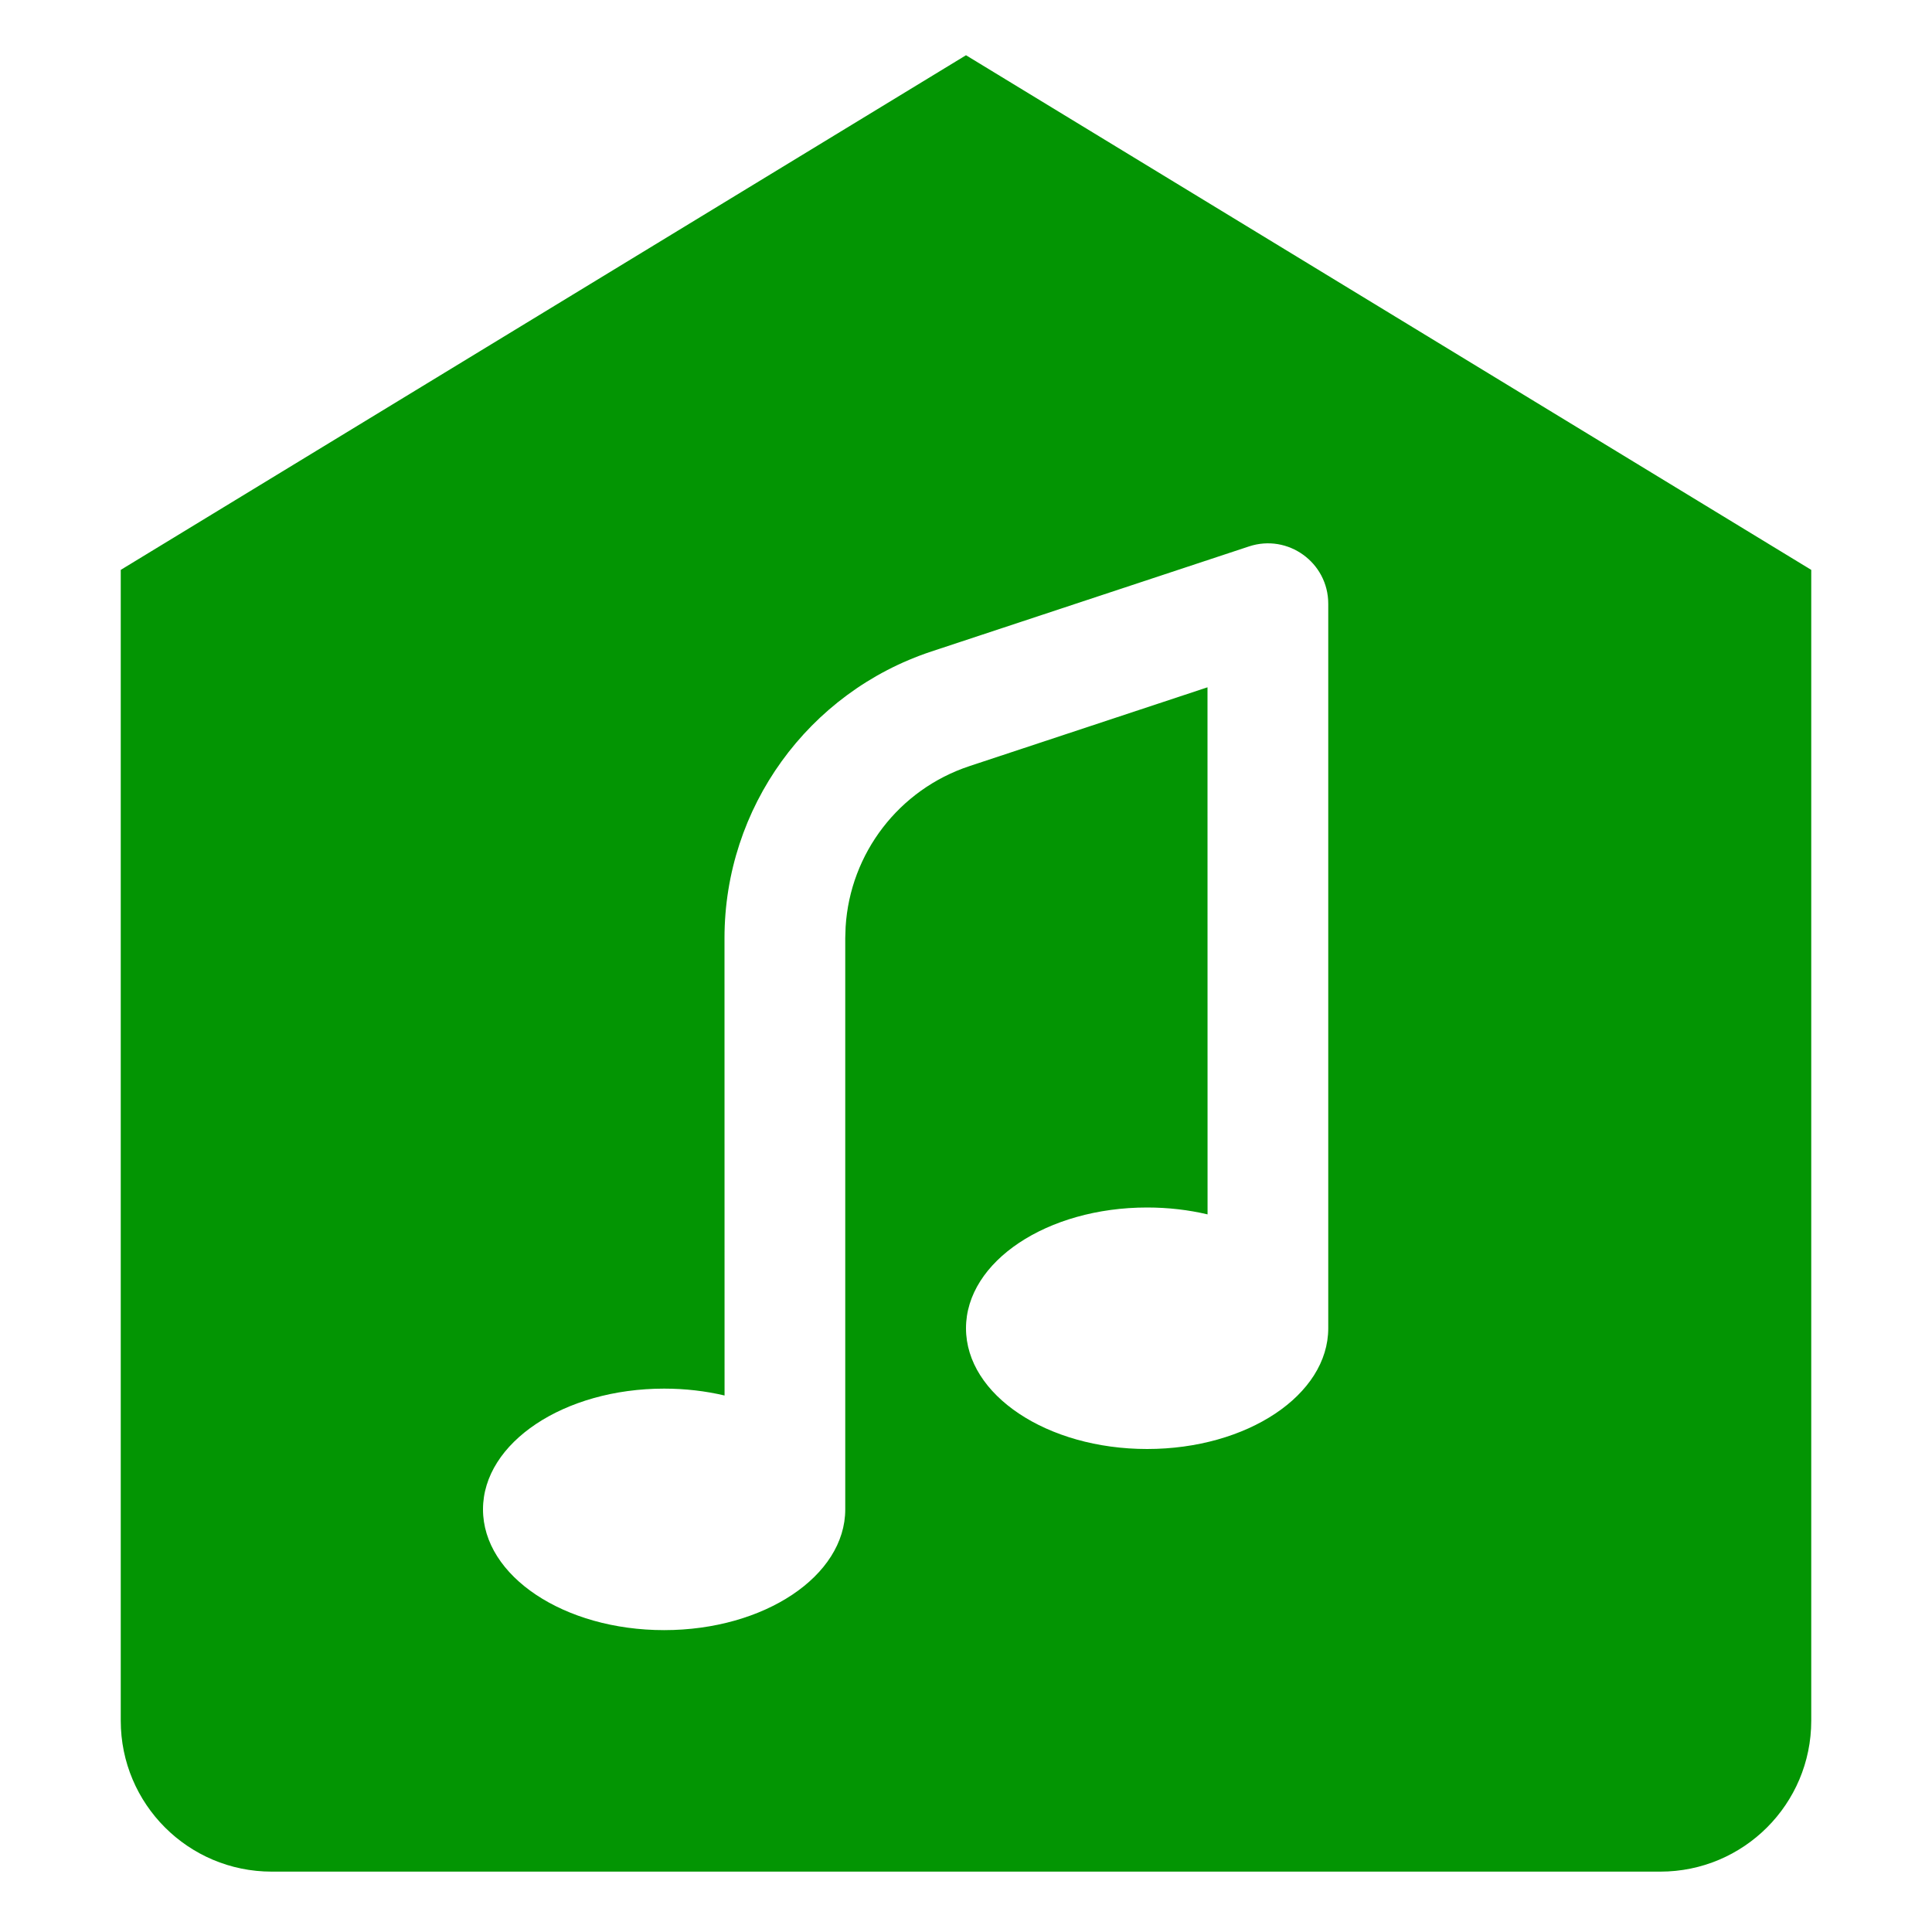
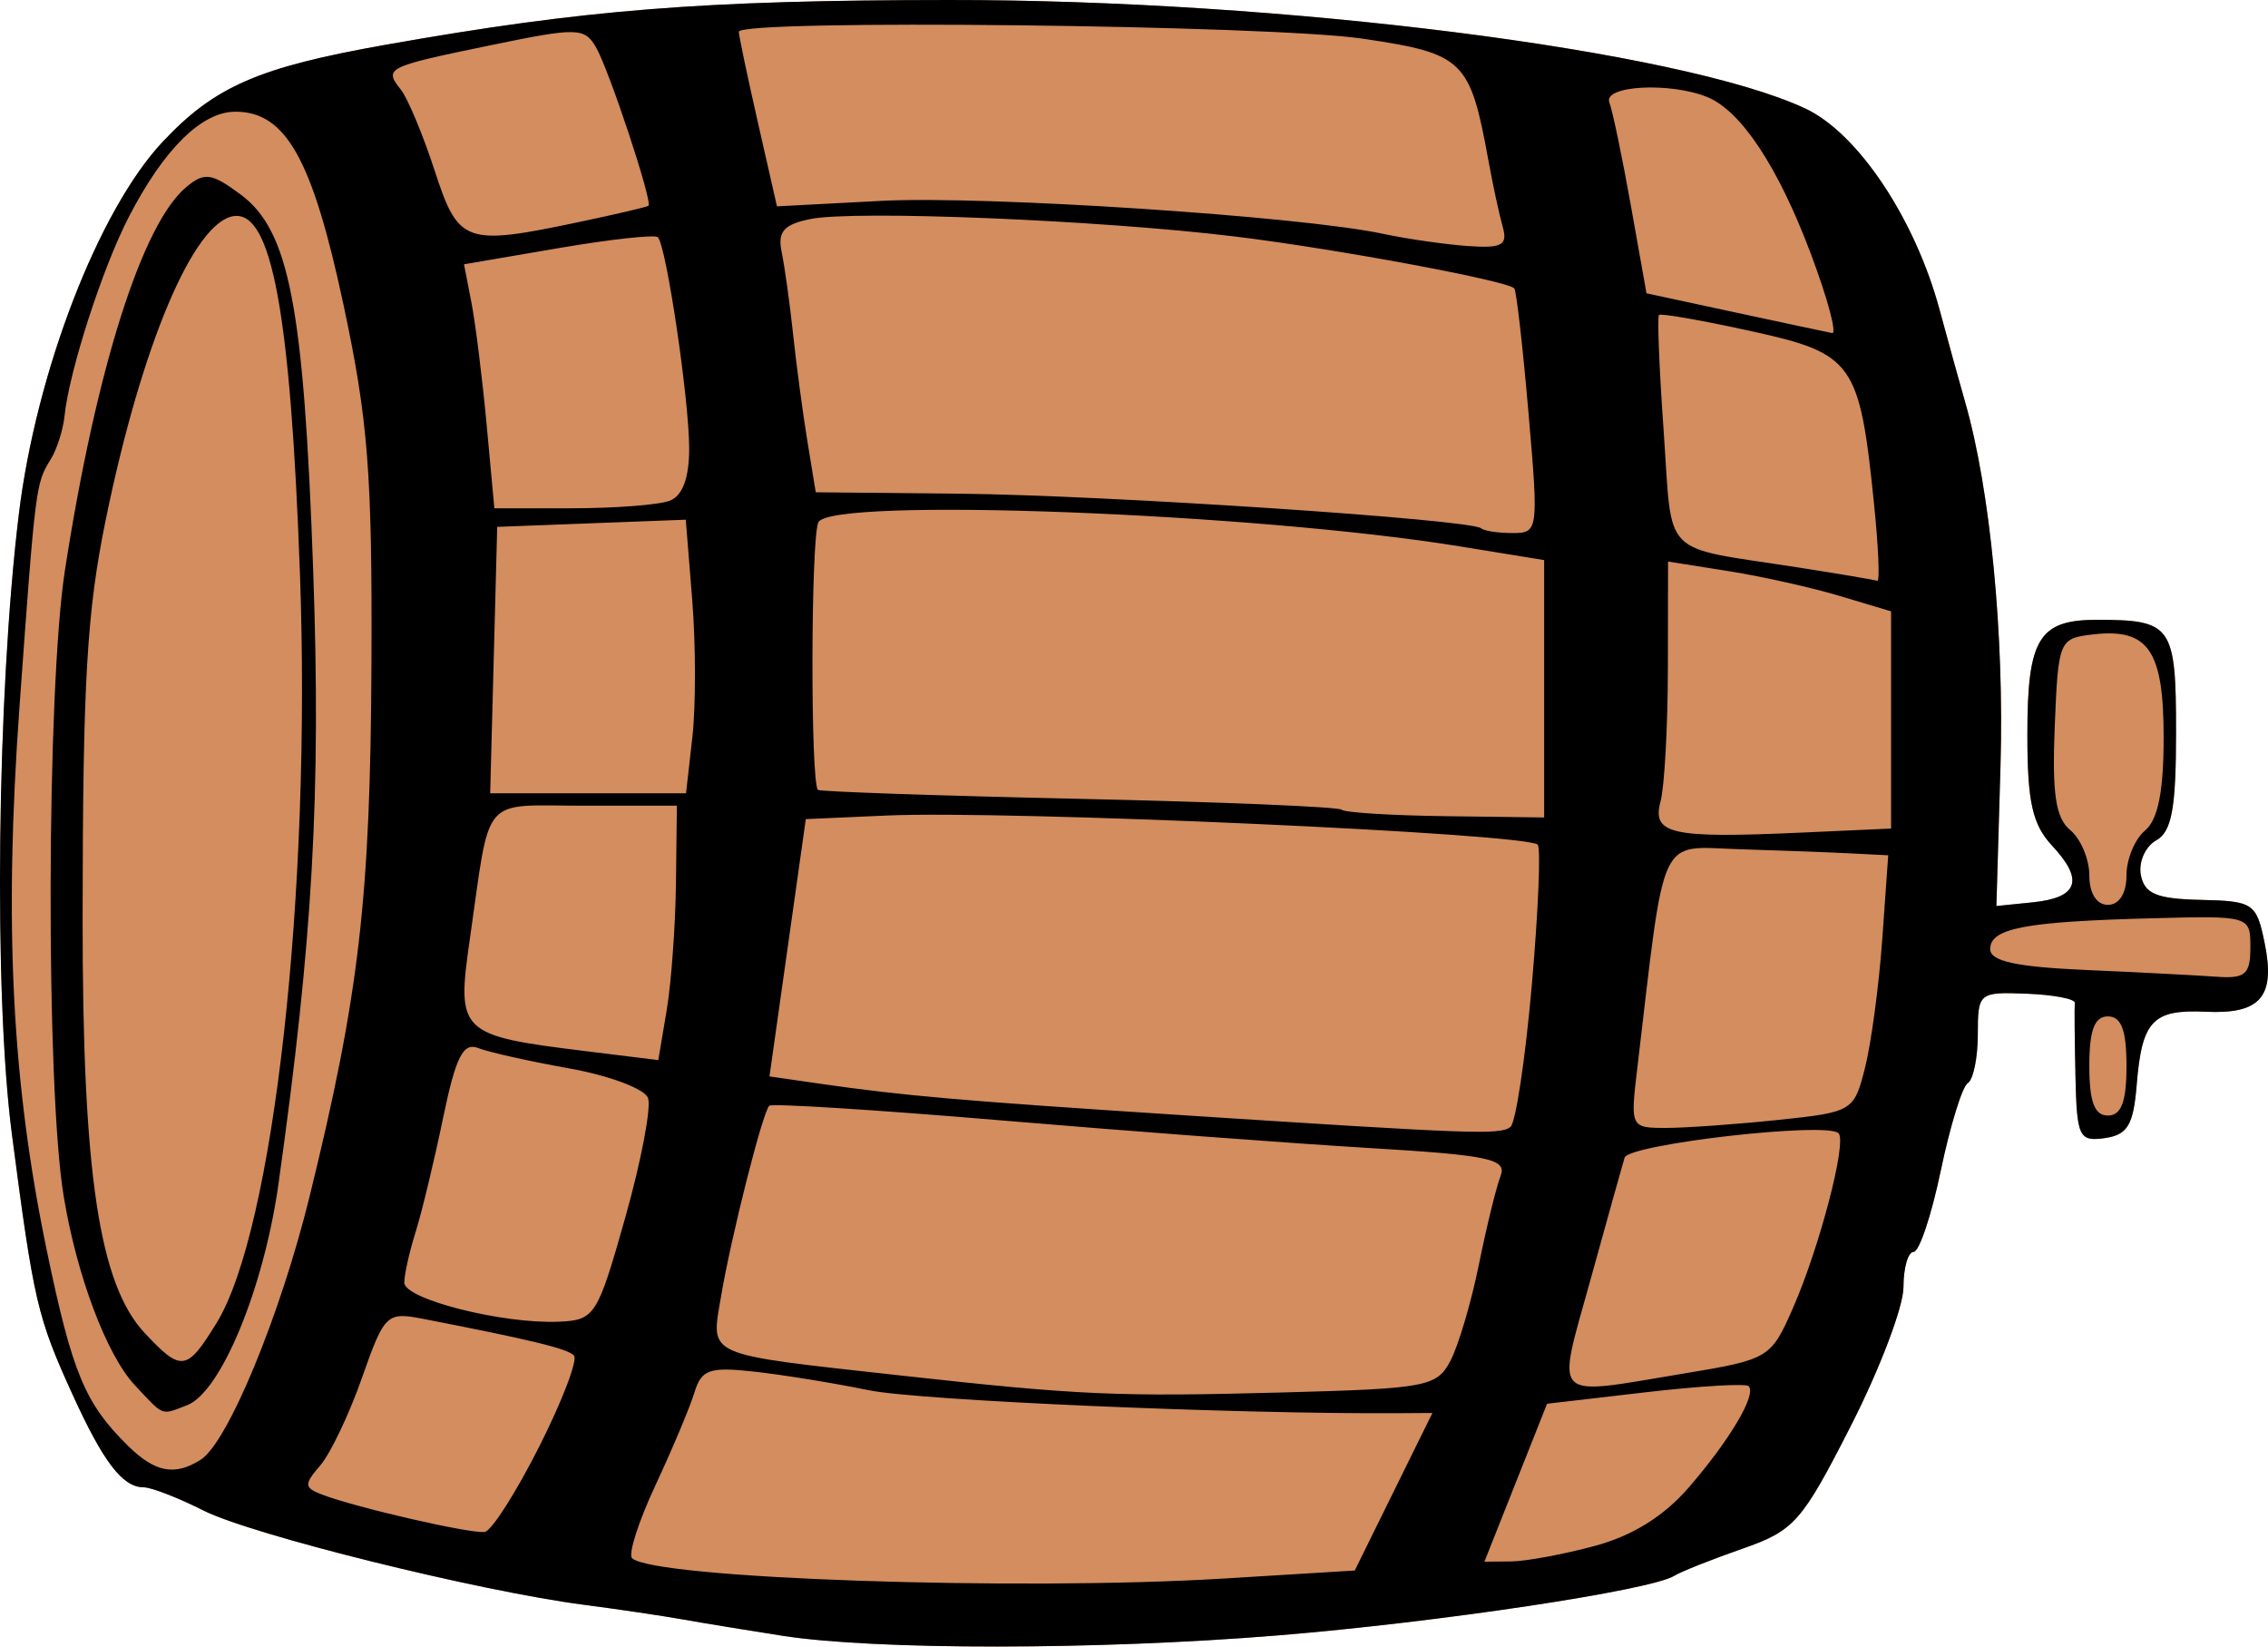
- <svg xmlns="http://www.w3.org/2000/svg" width="32px" height="32px" viewBox="0 0 32 32" version="1.1">
-   <g id="3-Symbols-(Glyphs)" stroke="none" stroke-width="1" fill="none" fill-rule="evenodd">
-     <g id="Glyph/Media/Listen-(Filled)" fill="#039503" fill-rule="nonzero">
-       <g id="Glyph-Tint">
-         <path d="M16,0.915 L30,9.439 L30,28.5 C30,29.881 28.881,31 27.5,31 L4.5,31 C3.119,31 2,29.881 2,28.5 L2,9.439 L16,0.915 Z M22,10 C22,9.318 21.333,8.836 20.686,9.051 L15.429,10.79 C13.382,11.467 12,13.381 12,15.537 L12.001,23.114 C11.688,23.04 11.351,23 11,23 C9.343,23 8,23.895 8,25 C8,26.105 9.343,27 11,27 C12.657,27 14,26.105 14,25 L14,15.537 L14.006,15.353 C14.08,14.135 14.888,13.076 16.058,12.689 L20,11.384 L20.001,20.114 C19.688,20.04 19.351,20 19,20 C17.343,20 16,20.895 16,22 C16,23.105 17.343,24 19,24 C20.657,24 22,23.105 22,22 Z" id="Path" />
-       </g>
-     </g>
+ <svg xmlns="http://www.w3.org/2000/svg" version="1.1" id="svg2708" width="372.433" height="270.31" viewBox="0 0 372.433 270.31">
+   <defs id="defs2712" />
+   <g id="layer1" transform="translate(-35.15706,-2.649477)">
+     <path style="fill:#d38d5f;stroke-width:2.035" d="m 163.603,271.185 c -5.595,-0.868 -12.919,-2.068 -16.276,-2.667 -3.357,-0.599 -10.681,-1.683 -16.276,-2.41 -17.291,-2.246 -54.54,-11.474 -62.481,-15.479 -4.152,-2.094 -8.566,-3.807 -9.809,-3.807 -3.469,0 -6.634,-4.128 -11.702,-15.259 C 41.284,218.883 40.704,216.389 37.109,188.837 34.097,165.744 34.644,116.753 38.245,87.11 41.093,63.671 51.347,37.121 61.875,25.924 70.449,16.806 77.608,13.695 98.543,9.989 131.14,4.219 150.584,2.676 191.016,2.65 c 54.744,-0.036 120.104,8.242 140.571,17.803 8.664,4.047 18.036,18.088 22.085,33.087 1.359,5.036 3.26,11.902 4.223,15.259 4.084,14.235 6.399,38.15 5.769,59.606 l -0.675,22.984 5.947,-0.604 c 7.48,-0.759 8.484,-3.628 3.239,-9.258 -3.282,-3.523 -4.1,-7.178 -4.1,-18.321 0,-15.715 1.877,-18.803 11.431,-18.803 12.316,0 12.984,0.949 12.984,18.428 0,12.524 -0.702,16.35 -3.261,17.783 -1.793,1.004 -2.926,3.567 -2.516,5.696 0.592,3.078 2.607,3.912 9.831,4.071 8.641,0.19 9.155,0.538 10.498,7.102 1.8,8.801 -0.68,11.687 -9.676,11.264 -8.71,-0.41 -10.48,1.46 -11.336,11.979 -0.539,6.62 -1.503,8.232 -5.238,8.763 -4.231,0.601 -4.596,-0.17 -4.819,-10.173 -0.132,-5.953 -0.182,-11.361 -0.11,-12.02 0.072,-0.658 -3.482,-1.338 -7.897,-1.511 -7.851,-0.308 -8.029,-0.16 -8.029,6.672 0,3.842 -0.741,7.444 -1.647,8.004 -0.906,0.56 -2.9,7.023 -4.432,14.362 -1.532,7.339 -3.537,13.344 -4.457,13.344 -0.92,0 -1.672,2.612 -1.672,5.805 0,3.193 -3.891,13.439 -8.647,22.771 -8.044,15.783 -9.285,17.189 -17.802,20.157 -5.036,1.755 -10.071,3.757 -11.19,4.449 -3.865,2.39 -38.746,7.632 -65.106,9.785 -29.593,2.417 -65.999,2.441 -81.382,0.054 z" id="path3189-3" />
+     <path style="fill:#000000;stroke-width:2.035" d="m 163.603,271.185 c -5.595,-0.868 -12.919,-2.068 -16.276,-2.667 -3.357,-0.599 -10.681,-1.683 -16.276,-2.41 -17.291,-2.246 -54.54,-11.474 -62.481,-15.479 -4.152,-2.094 -8.566,-3.807 -9.809,-3.807 -3.469,0 -6.634,-4.128 -11.702,-15.259 C 41.284,218.883 40.704,216.389 37.109,188.837 34.097,165.744 34.644,116.753 38.245,87.11 41.093,63.671 51.347,37.121 61.875,25.924 70.449,16.806 77.608,13.695 98.543,9.989 131.14,4.219 150.584,2.676 191.016,2.65 c 54.744,-0.036 120.104,8.242 140.571,17.803 8.664,4.047 18.036,18.088 22.085,33.087 1.359,5.036 3.26,11.902 4.223,15.259 4.084,14.235 6.399,38.15 5.769,59.606 l -0.675,22.984 5.947,-0.604 c 7.48,-0.759 8.484,-3.628 3.239,-9.258 -3.282,-3.523 -4.1,-7.178 -4.1,-18.321 0,-15.715 1.877,-18.803 11.431,-18.803 12.316,0 12.984,0.949 12.984,18.428 0,12.524 -0.702,16.35 -3.261,17.783 -1.793,1.004 -2.926,3.567 -2.516,5.696 0.592,3.078 2.607,3.912 9.831,4.071 8.641,0.19 9.155,0.538 10.498,7.102 1.8,8.801 -0.68,11.687 -9.676,11.264 -8.71,-0.41 -10.48,1.46 -11.336,11.979 -0.539,6.62 -1.503,8.232 -5.238,8.763 -4.231,0.601 -4.596,-0.17 -4.819,-10.173 -0.132,-5.953 -0.182,-11.361 -0.11,-12.02 0.072,-0.658 -3.482,-1.338 -7.897,-1.511 -7.851,-0.308 -8.029,-0.16 -8.029,6.672 0,3.842 -0.741,7.444 -1.647,8.004 -0.906,0.56 -2.9,7.023 -4.432,14.362 -1.532,7.339 -3.537,13.344 -4.457,13.344 -0.92,0 -1.672,2.612 -1.672,5.805 0,3.193 -3.891,13.439 -8.647,22.771 -8.044,15.783 -9.285,17.189 -17.802,20.157 -5.036,1.755 -10.071,3.757 -11.19,4.449 -3.865,2.39 -38.746,7.632 -65.106,9.785 -29.593,2.417 -65.999,2.441 -81.382,0.054 z m 72.634,-9.395 21.386,-1.309 6.378,-12.933 6.378,-12.933 -5.576,0.036 c -26.676,0.174 -78.772,-2.082 -86.958,-3.766 -5.595,-1.151 -14.031,-2.522 -18.747,-3.047 -7.436,-0.828 -8.751,-0.374 -9.907,3.419 -0.733,2.406 -3.606,9.239 -6.385,15.186 -2.779,5.946 -4.516,11.348 -3.859,12.005 3.356,3.356 63.371,5.417 97.291,3.342 z m 60.789,-5.343 c 6.195,-1.665 11.377,-4.889 15.469,-9.625 6.767,-7.831 11.156,-15.261 9.81,-16.607 -0.476,-0.476 -8.119,-0.021 -16.984,1.011 l -16.118,1.877 -5.143,12.963 -5.143,12.963 4.396,-0.039 c 2.418,-0.021 8.588,-1.166 13.712,-2.543 z M 123.722,240.1 c 3.803,-7.534 6.357,-14.255 5.676,-14.936 -1.123,-1.123 -7.17,-2.587 -24.836,-6.014 -5.895,-1.144 -6.295,-0.755 -9.959,9.68 -2.099,5.979 -5.182,12.454 -6.851,14.389 -2.702,3.133 -2.669,3.658 0.301,4.798 5.585,2.143 24.553,6.491 26.719,6.124 1.119,-0.189 5.146,-6.508 8.949,-14.042 z m -55.63,2.212 c 4.452,-2.787 13.098,-23.681 17.919,-43.302 8.146,-33.155 9.969,-48.875 10.143,-87.486 C 96.294,80.344 95.607,71.577 91.529,52.522 86.438,28.73 82.086,20.987 73.807,20.987 c -5.535,0 -11.742,6.131 -17.506,17.294 -4.325,8.376 -9.785,25.281 -10.547,32.656 -0.237,2.295 -1.259,5.499 -2.271,7.121 -2.458,3.941 -2.51,4.351 -5.123,40.588 -2.571,35.649 -1.28,61.512 4.449,89.137 4.196,20.236 6.293,25.283 13.394,32.252 4.419,4.336 7.621,4.949 11.889,2.278 z M 57.283,230.037 C 52.663,225.102 47.758,212.064 45.61,199.01 42.656,181.064 42.79,115.789 45.821,96.265 50.96,63.157 58.497,39.375 65.76,33.347 c 2.971,-2.465 4.152,-2.301 8.925,1.244 7.973,5.921 10.367,18.35 11.903,61.785 1.294,36.612 -0.052,60.383 -5.696,100.6 -2.409,17.165 -9.458,34.234 -15.019,36.368 -4.342,1.666 -3.706,1.911 -8.59,-3.307 z M 70.709,219.864 C 80.109,204.628 86.302,148.967 84.41,96.725 82.863,53.997 79.76,37.256 73.55,38.126 66.96,39.049 58.418,59.27 52.546,87.848 c -3.132,15.241 -3.794,26.566 -3.823,65.385 -0.031,42.055 2.699,60.28 10.232,68.298 5.993,6.379 6.867,6.255 11.754,-1.666 z m 202.662,6.113 c 1.312,-2.528 3.404,-9.63 4.65,-15.782 1.246,-6.152 2.838,-12.654 3.538,-14.45 1.105,-2.833 -1.765,-3.446 -21.72,-4.638 -12.646,-0.756 -39.782,-2.793 -60.301,-4.527 -20.52,-1.734 -37.648,-2.813 -38.063,-2.398 -1.11,1.11 -6.297,21.642 -7.936,31.418 -1.651,9.843 -2.966,9.268 29.393,12.849 29.41,3.254 35.601,3.53 62.847,2.8 23.776,-0.637 25.344,-0.937 27.593,-5.272 z m 38.119,2.192 c 14.127,-2.333 14.458,-2.529 18.05,-10.681 4.383,-9.949 8.943,-27.386 7.53,-28.798 -1.927,-1.927 -34.468,1.792 -35.138,4.016 -0.37,1.23 -2.89,10.247 -5.599,20.038 -5.6,20.239 -6.771,19.047 15.158,15.426 z M 137.847,202.485 c 2.619,-9.279 4.293,-18.095 3.718,-19.592 -0.574,-1.496 -6.379,-3.673 -12.901,-4.838 -6.521,-1.164 -13.265,-2.671 -14.986,-3.349 -2.472,-0.974 -3.685,1.449 -5.774,11.536 -1.455,7.022 -3.48,15.423 -4.5,18.667 -1.021,3.244 -1.856,6.982 -1.856,8.306 0,2.733 16.234,6.828 25.432,6.415 5.857,-0.263 6.296,-0.955 10.866,-17.145 z m 148.849,-38.086 c 1.068,-12.159 1.503,-22.546 0.966,-23.083 -1.857,-1.857 -86.984,-5.668 -106.861,-4.784 l -13.321,0.592 -2.983,21.12 -2.983,21.12 8.166,1.178 c 13.921,2.008 23.283,2.823 59.03,5.144 48.502,3.149 52.698,3.302 54.472,1.986 0.865,-0.642 2.447,-11.115 3.515,-23.273 z m 40.39,22.115 c 12.31,-1.287 12.534,-1.422 14.347,-8.647 1.013,-4.037 2.281,-13.52 2.818,-21.073 l 0.976,-13.733 -6.378,-0.323 c -3.508,-0.178 -11.604,-0.479 -17.991,-0.671 -13.565,-0.406 -12.169,-3.395 -16.855,36.09 -1.134,9.559 -1.083,9.664 4.715,9.664 3.224,0 11.49,-0.588 18.368,-1.307 z m 57.266,-8.866 c 0,-5.878 -0.848,-8.138 -3.052,-8.138 -2.204,0 -3.052,2.261 -3.052,8.138 0,5.878 0.848,8.138 3.052,8.138 2.204,0 3.052,-2.261 3.052,-8.138 z m -238.194,-30.01 0.151,-12.716 h -15.22 c -17.193,0 -15.308,-2.213 -18.805,22.083 -2.179,15.136 -1.637,15.661 18.766,18.175 l 12.207,1.504 1.375,-8.165 c 0.756,-4.491 1.443,-13.887 1.526,-20.881 z m 258.539,10.552 c 0,-5.202 -0.043,-5.215 -16.391,-4.782 -20.678,0.547 -26.335,1.634 -26.335,5.063 0,1.988 4.282,2.917 15.768,3.422 8.672,0.381 18.286,0.878 21.363,1.103 4.755,0.348 5.595,-0.374 5.595,-4.806 z m -20.346,-11.829 c 0,-2.66 1.373,-5.977 3.052,-7.37 2.118,-1.757 3.052,-6.429 3.052,-15.259 0,-14.326 -2.493,-17.973 -11.576,-16.932 -5.604,0.643 -5.73,0.944 -6.309,15.088 -0.453,11.051 0.143,15.042 2.543,17.034 1.724,1.431 3.135,4.778 3.135,7.439 0,2.943 1.195,4.837 3.052,4.837 1.857,0 3.052,-1.894 3.052,-4.837 z m -38.657,-25.52 v -17.828 l -8.427,-2.525 c -4.635,-1.389 -12.875,-3.228 -18.311,-4.087 l -9.884,-1.562 -0.028,17.498 c -0.016,9.624 -0.56,19.483 -1.211,21.909 -1.437,5.358 1.757,6.062 23.11,5.093 l 14.751,-0.669 v -17.828 z m -56.968,-5.116 V 94.598 l -13.733,-2.234 c -33.799,-5.497 -102.884,-8.128 -105.426,-4.015 -1.27,2.055 -1.353,42.708 -0.09,43.971 0.297,0.297 19.575,0.959 42.84,1.471 23.265,0.512 42.685,1.316 43.155,1.786 0.47,0.47 8.145,0.949 17.054,1.064 l 16.2,0.21 z m -139.872,7.926 c 0.573,-5.08 0.563,-15.187 -0.021,-22.461 l -1.062,-13.224 -15.483,0.589 -15.483,0.589 -0.577,21.871 -0.577,21.871 h 16.081 16.081 z M 342.888,85.275 c -2.372,-23.151 -3.392,-24.581 -20.145,-28.258 -8.04,-1.764 -14.864,-2.963 -15.163,-2.663 -0.3,0.3 0.052,8.954 0.781,19.232 1.487,20.945 -0.779,18.664 22.074,22.222 6.714,1.045 12.563,2.034 12.997,2.196 0.434,0.162 0.189,-5.566 -0.545,-12.729 z M 286.152,70.384 C 285.21,59.506 284.161,50.329 283.822,49.99 c -1.298,-1.298 -29.416,-6.514 -45.958,-8.526 -22.154,-2.695 -62.441,-4.343 -69.664,-2.851 -4.389,0.907 -5.383,2.076 -4.673,5.496 0.496,2.389 1.341,8.464 1.876,13.5 0.536,5.036 1.59,12.913 2.342,17.506 l 1.368,8.351 23.693,0.234 c 23.843,0.236 83.999,4.23 85.578,5.682 0.466,0.429 2.79,0.78 5.164,0.78 4.22,0 4.278,-0.441 2.603,-19.777 z m -141.026,14.473 c 2.124,-0.815 3.213,-3.755 3.203,-8.647 -0.017,-8.052 -3.759,-33.227 -5.145,-34.614 -0.47,-0.47 -7.825,0.337 -16.342,1.794 l -15.487,2.649 1.219,6.293 c 0.67,3.461 1.792,12.473 2.492,20.026 l 1.273,13.733 h 12.785 c 7.032,0 14.233,-0.556 16.003,-1.235 z M 332.493,44.246 C 327.144,30.035 321.066,20.848 315.518,18.586 c -6.122,-2.496 -17.139,-1.897 -16.085,0.874 0.532,1.399 2.122,9.023 3.533,16.942 l 2.565,14.399 14.487,3.119 c 7.968,1.715 15.166,3.247 15.996,3.403 0.83,0.156 -0.755,-5.729 -3.521,-13.078 z M 281.92,39.881 C 281.355,37.882 280.31,33.041 279.597,29.125 276.563,12.457 275.548,11.467 258.99,9.004 243.725,6.733 156.482,5.768 156.482,7.869 c 0,0.618 1.409,7.319 3.131,14.89 l 3.131,13.766 17.114,-0.898 c 17.039,-0.894 68.859,2.507 82.42,5.409 3.917,0.838 10.169,1.739 13.894,2.002 5.641,0.398 6.602,-0.13 5.747,-3.157 z M 130.441,39.057 c 5.93,-1.251 10.971,-2.432 11.202,-2.625 0.724,-0.602 -6.494,-22.39 -8.626,-26.038 -1.888,-3.23 -3.084,-3.253 -17.257,-0.326 -17.221,3.556 -17.597,3.743 -14.77,7.308 1.13,1.426 3.623,7.399 5.54,13.274 3.925,12.032 4.976,12.402 23.912,8.406 z" id="path3189" />
  </g>
</svg>
